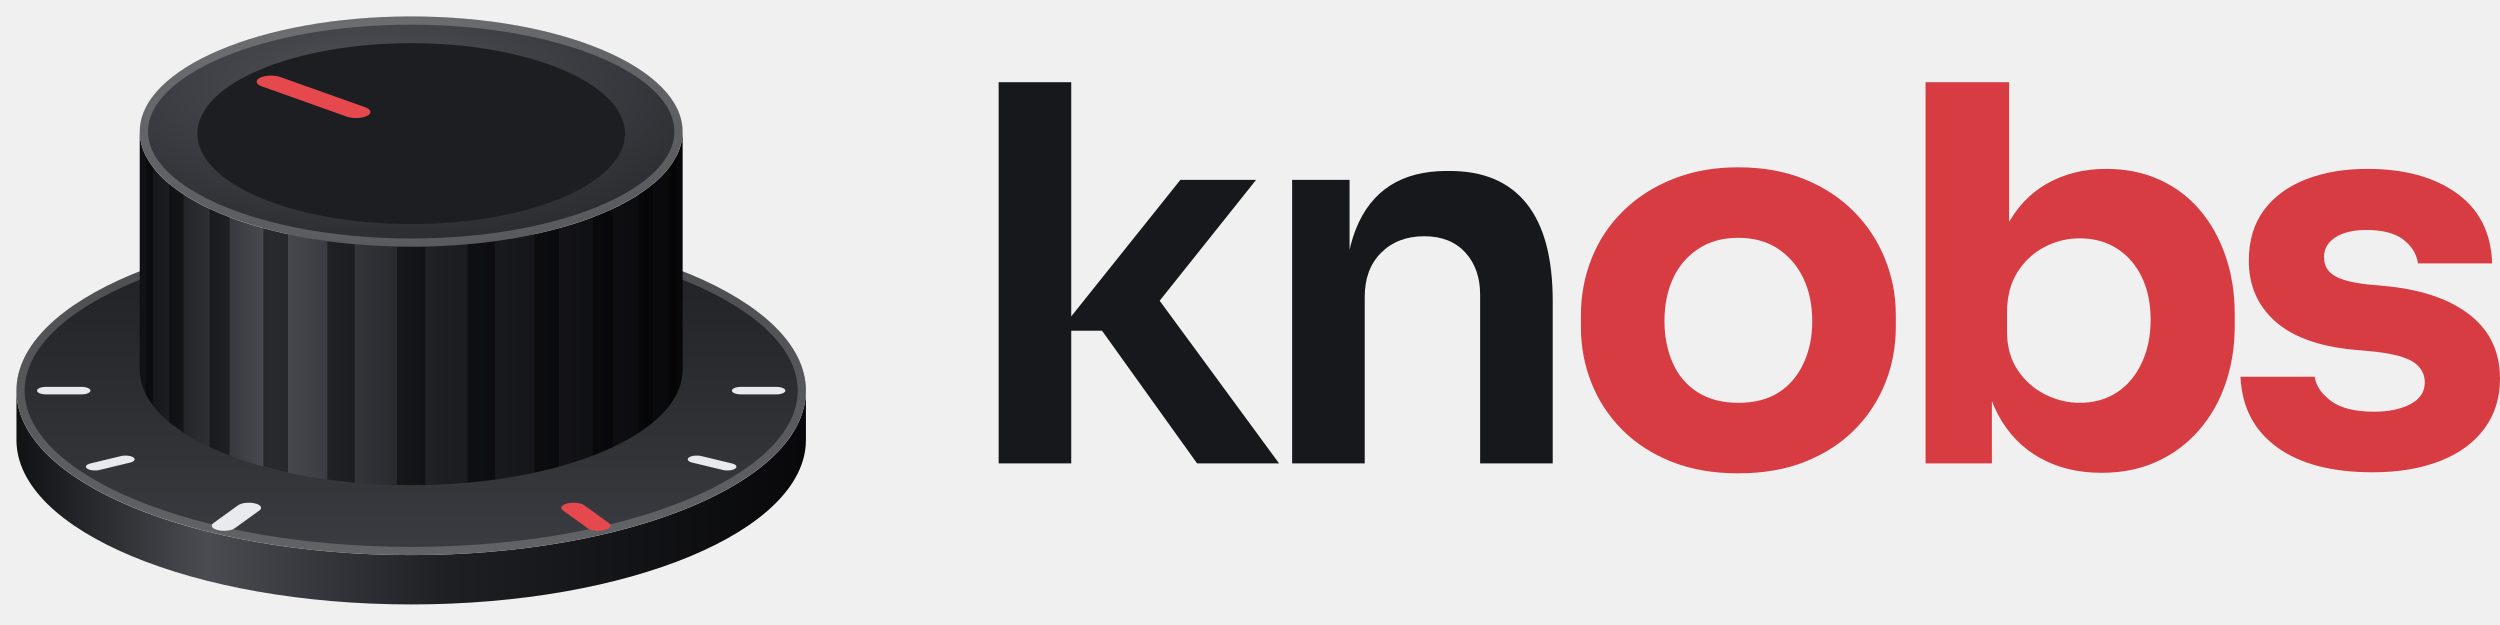
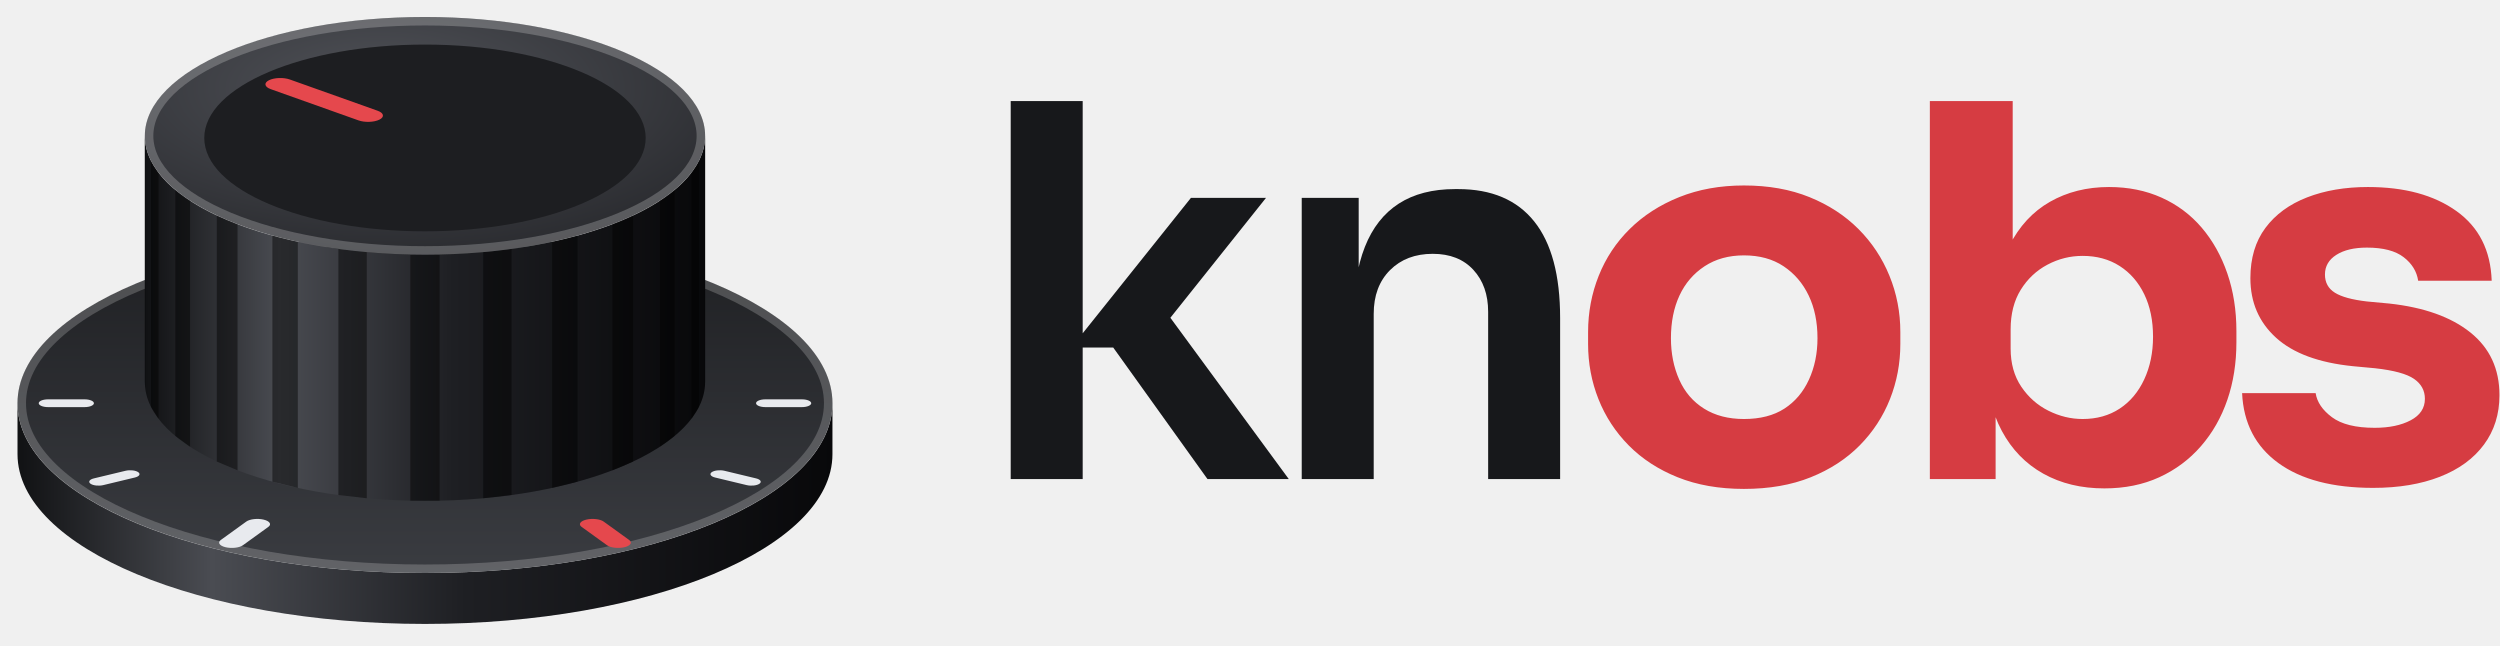
- <svg xmlns="http://www.w3.org/2000/svg" viewBox="0 0 608.00 152.00" width="1216" height="304">
+ <svg xmlns="http://www.w3.org/2000/svg" viewBox="0 0 588.75 152.00" width="1178" height="304">
  <svg x="0.00" y="0.00" width="200.00" height="152.00" viewBox="20 40 200 152">
    <defs>
      <linearGradient id="k5b-side" x1="0" x2="1">
        <stop offset="0" stop-color="#101113" />
        <stop offset=".24" stop-color="#4a4c52" />
        <stop offset=".55" stop-color="#1e1f23" />
        <stop offset="1" stop-color="#08080a" />
      </linearGradient>
      <linearGradient id="k5b-skirt" x1="0" y1="0" x2="0" y2="1">
        <stop offset="0" stop-color="#1e1f22" />
        <stop offset="1" stop-color="#3a3c41" />
      </linearGradient>
      <radialGradient id="k5b-top" cx=".42" cy=".3" r=".8">
        <stop offset="0" stop-color="#505258" />
        <stop offset="1" stop-color="#26272b" />
      </radialGradient>
      <clipPath id="k5b-clip">
        <path d="M54 72 V130 A66 28 0 0 0 186 130 V72 A66 28 0 0 1 54 72 Z" />
      </clipPath>
    </defs>
    <path d="M24 135 V147 A96 40 0 0 0 216 147 V135 A96 40 0 0 1 24 135 Z" fill="url(#k5b-side)" />
    <ellipse cx="120" cy="135" rx="96" ry="40" fill="url(#k5b-skirt)" />
    <ellipse cx="120" cy="135" rx="95" ry="39" fill="none" stroke="#fff" stroke-opacity=".2" stroke-width="2" />
    <g transform="translate(120 135) scale(1 .4167)">
      <g fill="#e8eaee">
        <rect x="-3" y="-94" width="6" height="18" rx="3" transform="rotate(-150)" />
        <rect x="-2.2" y="-91" width="4.4" height="13" rx="2.2" transform="rotate(-120)" />
        <rect x="-2.2" y="-91" width="4.4" height="13" rx="2.2" transform="rotate(-90)" />
        <rect x="-2.2" y="-91" width="4.4" height="13" rx="2.2" transform="rotate(90)" />
        <rect x="-2.2" y="-91" width="4.4" height="13" rx="2.2" transform="rotate(120)" />
      </g>
      <rect x="-3" y="-94" width="6" height="18" rx="3" fill="#e5484d" transform="rotate(150)" />
    </g>
    <path d="M54 72 V130 A66 28 0 0 0 186 130 V72 A66 28 0 0 1 54 72 Z" fill="url(#k5b-side)" />
    <g clip-path="url(#k5b-clip)">
      <path d="M54.00 72.00L54.09 73.47L54.09 131.47L54.00 130.00ZM55.44 77.82L57.23 80.65L57.23 138.65L55.44 135.82ZM61.19 84.71L64.65 87.25L64.65 145.25L61.19 142.71ZM70.95 90.74L75.84 92.81L75.84 150.81L70.95 148.74ZM84.05 95.48L90.04 96.95L90.04 154.95L84.05 153.48ZM99.60 98.63L106.28 99.39L106.28 157.39L99.60 156.63ZM116.55 99.96L123.45 99.96L123.45 157.96L116.55 157.96ZM133.72 99.39L140.40 98.63L140.40 156.63L133.72 157.39ZM149.96 96.95L155.95 95.48L155.95 153.48L149.96 154.95ZM164.16 92.81L169.05 90.74L169.05 148.74L164.16 150.81ZM175.35 87.25L178.81 84.71L178.81 142.71L175.35 145.25ZM182.77 80.65L184.56 77.82L184.56 135.82L182.77 138.65ZM185.91 73.47L186.00 72.00L186.00 130.00L185.91 131.47Z" fill="#000" fill-opacity=".45" />
    </g>
    <ellipse cx="120" cy="72" rx="66" ry="28" fill="url(#k5b-top)" />
    <ellipse cx="120" cy="72" rx="65" ry="27" fill="none" stroke="#fff" stroke-opacity=".22" stroke-width="2" />
    <ellipse cx="120" cy="72.5" rx="52" ry="22" fill="#1d1e21" />
    <g transform="translate(120 72) scale(1 .4242)">
      <rect x="-3.5" y="-48" width="7" height="34" rx="3.5" fill="#e5484d" transform="rotate(-50)" />
    </g>
  </svg>
-   <g transform="translate(232.84 112.70) scale(1.27)">
+   <g transform="translate(228.36 112.87) scale(1.22)">
    <path fill="#17181b" d="M61.60 0L45.90 0L27.70-25.40L19.60-25.40L42.70-54.30L57.20-54.30L35.90-27.60L36.20-34.60L61.60 0ZM21.80 0L7.90 0L7.90-73L21.80-73L21.80 0ZM78 0L64.10 0L64.10-54.30L75.10-54.30L75.10-31L74.10-31Q74.10-39.30 76.30-44.85Q78.50-50.40 82.85-53.20Q87.20-56 93.70-56L93.70-56L94.30-56Q104-56 109-49.75Q114-43.50 114-31.10L114-31.10L114 0L100.10 0L100.10-32.30Q100.10-37.30 97.25-40.40Q94.40-43.50 89.40-43.50L89.40-43.50Q84.30-43.50 81.15-40.35Q78-37.20 78-31.90L78-31.90L78 0Z" />
    <path fill="#d63c42" d="M149.50 1.90L149.50 1.90Q142.30 1.90 136.70-0.35Q131.10-2.60 127.25-6.50Q123.40-10.40 121.40-15.45Q119.40-20.50 119.40-26.10L119.40-26.10L119.40-28.40Q119.40-34.10 121.45-39.25Q123.50-44.40 127.45-48.30Q131.40-52.20 137-54.45Q142.60-56.70 149.50-56.70L149.50-56.70Q156.60-56.70 162.15-54.45Q167.70-52.20 171.60-48.30Q175.50-44.40 177.60-39.25Q179.70-34.10 179.70-28.40L179.70-28.40L179.70-26.10Q179.70-20.50 177.70-15.45Q175.70-10.40 171.85-6.50Q168-2.60 162.40-0.35Q156.80 1.90 149.50 1.90ZM149.50-11.60L149.50-11.60Q154.20-11.60 157.30-13.60Q160.40-15.60 162.05-19.20Q163.70-22.80 163.70-27.20L163.70-27.20Q163.70-31.90 162-35.45Q160.30-39 157.15-41.10Q154-43.20 149.50-43.20L149.50-43.20Q145.10-43.20 141.90-41.10Q138.70-39 137.05-35.45Q135.40-31.90 135.40-27.20L135.40-27.20Q135.40-22.80 137-19.20Q138.60-15.60 141.80-13.60Q145-11.60 149.50-11.60ZM219.10 1.80L219.10 1.80Q212.40 1.80 207.30-1.05Q202.20-3.90 199.30-9.30Q196.40-14.70 196.20-22.50L196.20-22.50L198.10-22.50L198.10 0L185.40 0L185.40-73L201.40-73L201.40-35.90L197.60-31.10Q197.90-39.40 200.75-45.05Q203.60-50.70 208.60-53.55Q213.60-56.40 220-56.40L220-56.40Q225.60-56.40 230.15-54.35Q234.70-52.30 237.90-48.55Q241.10-44.80 242.85-39.70Q244.60-34.60 244.60-28.60L244.60-28.60L244.60-26.40Q244.60-20.40 242.85-15.30Q241.10-10.20 237.75-6.35Q234.40-2.50 229.70-0.35Q225 1.80 219.10 1.80ZM214.90-11.60L214.90-11.60Q219-11.60 222.05-13.60Q225.10-15.60 226.80-19.25Q228.50-22.90 228.50-27.50L228.50-27.50Q228.50-32.20 226.80-35.70Q225.10-39.20 222.05-41.15Q219-43.10 214.90-43.10L214.90-43.10Q211.30-43.10 208.10-41.40Q204.90-39.70 202.95-36.55Q201-33.40 201-28.90L201-28.90L201-25.20Q201-20.90 203.05-17.85Q205.10-14.80 208.30-13.20Q211.50-11.60 214.90-11.60ZM271 1.70L271 1.70Q259.30 1.70 252.70-3.10Q246.10-7.90 245.70-16.60L245.70-16.60L259.90-16.60Q260.30-14 263.05-11.95Q265.80-9.90 271.30-9.90L271.30-9.90Q275.50-9.90 278.25-11.35Q281-12.80 281-15.50L281-15.50Q281-17.90 278.90-19.35Q276.80-20.80 271.40-21.40L271.40-21.40L267.10-21.80Q257.20-22.80 252.25-27.30Q247.30-31.80 247.30-38.80L247.30-38.80Q247.30-44.60 250.20-48.50Q253.10-52.40 258.25-54.40Q263.40-56.40 270-56.40L270-56.40Q280.60-56.40 287.10-51.75Q293.60-47.10 293.90-38.30L293.90-38.30L279.70-38.30Q279.30-41 276.90-42.85Q274.50-44.70 269.80-44.70L269.80-44.70Q266.10-44.70 263.90-43.30Q261.70-41.90 261.70-39.50L261.70-39.50Q261.70-37.20 263.60-36Q265.50-34.80 269.80-34.30L269.80-34.30L274.10-33.90Q284.20-32.80 289.80-28.30Q295.40-23.80 295.40-16.20L295.40-16.20Q295.40-10.70 292.40-6.65Q289.40-2.60 283.90-0.45Q278.40 1.70 271 1.70Z" />
  </g>
</svg>
